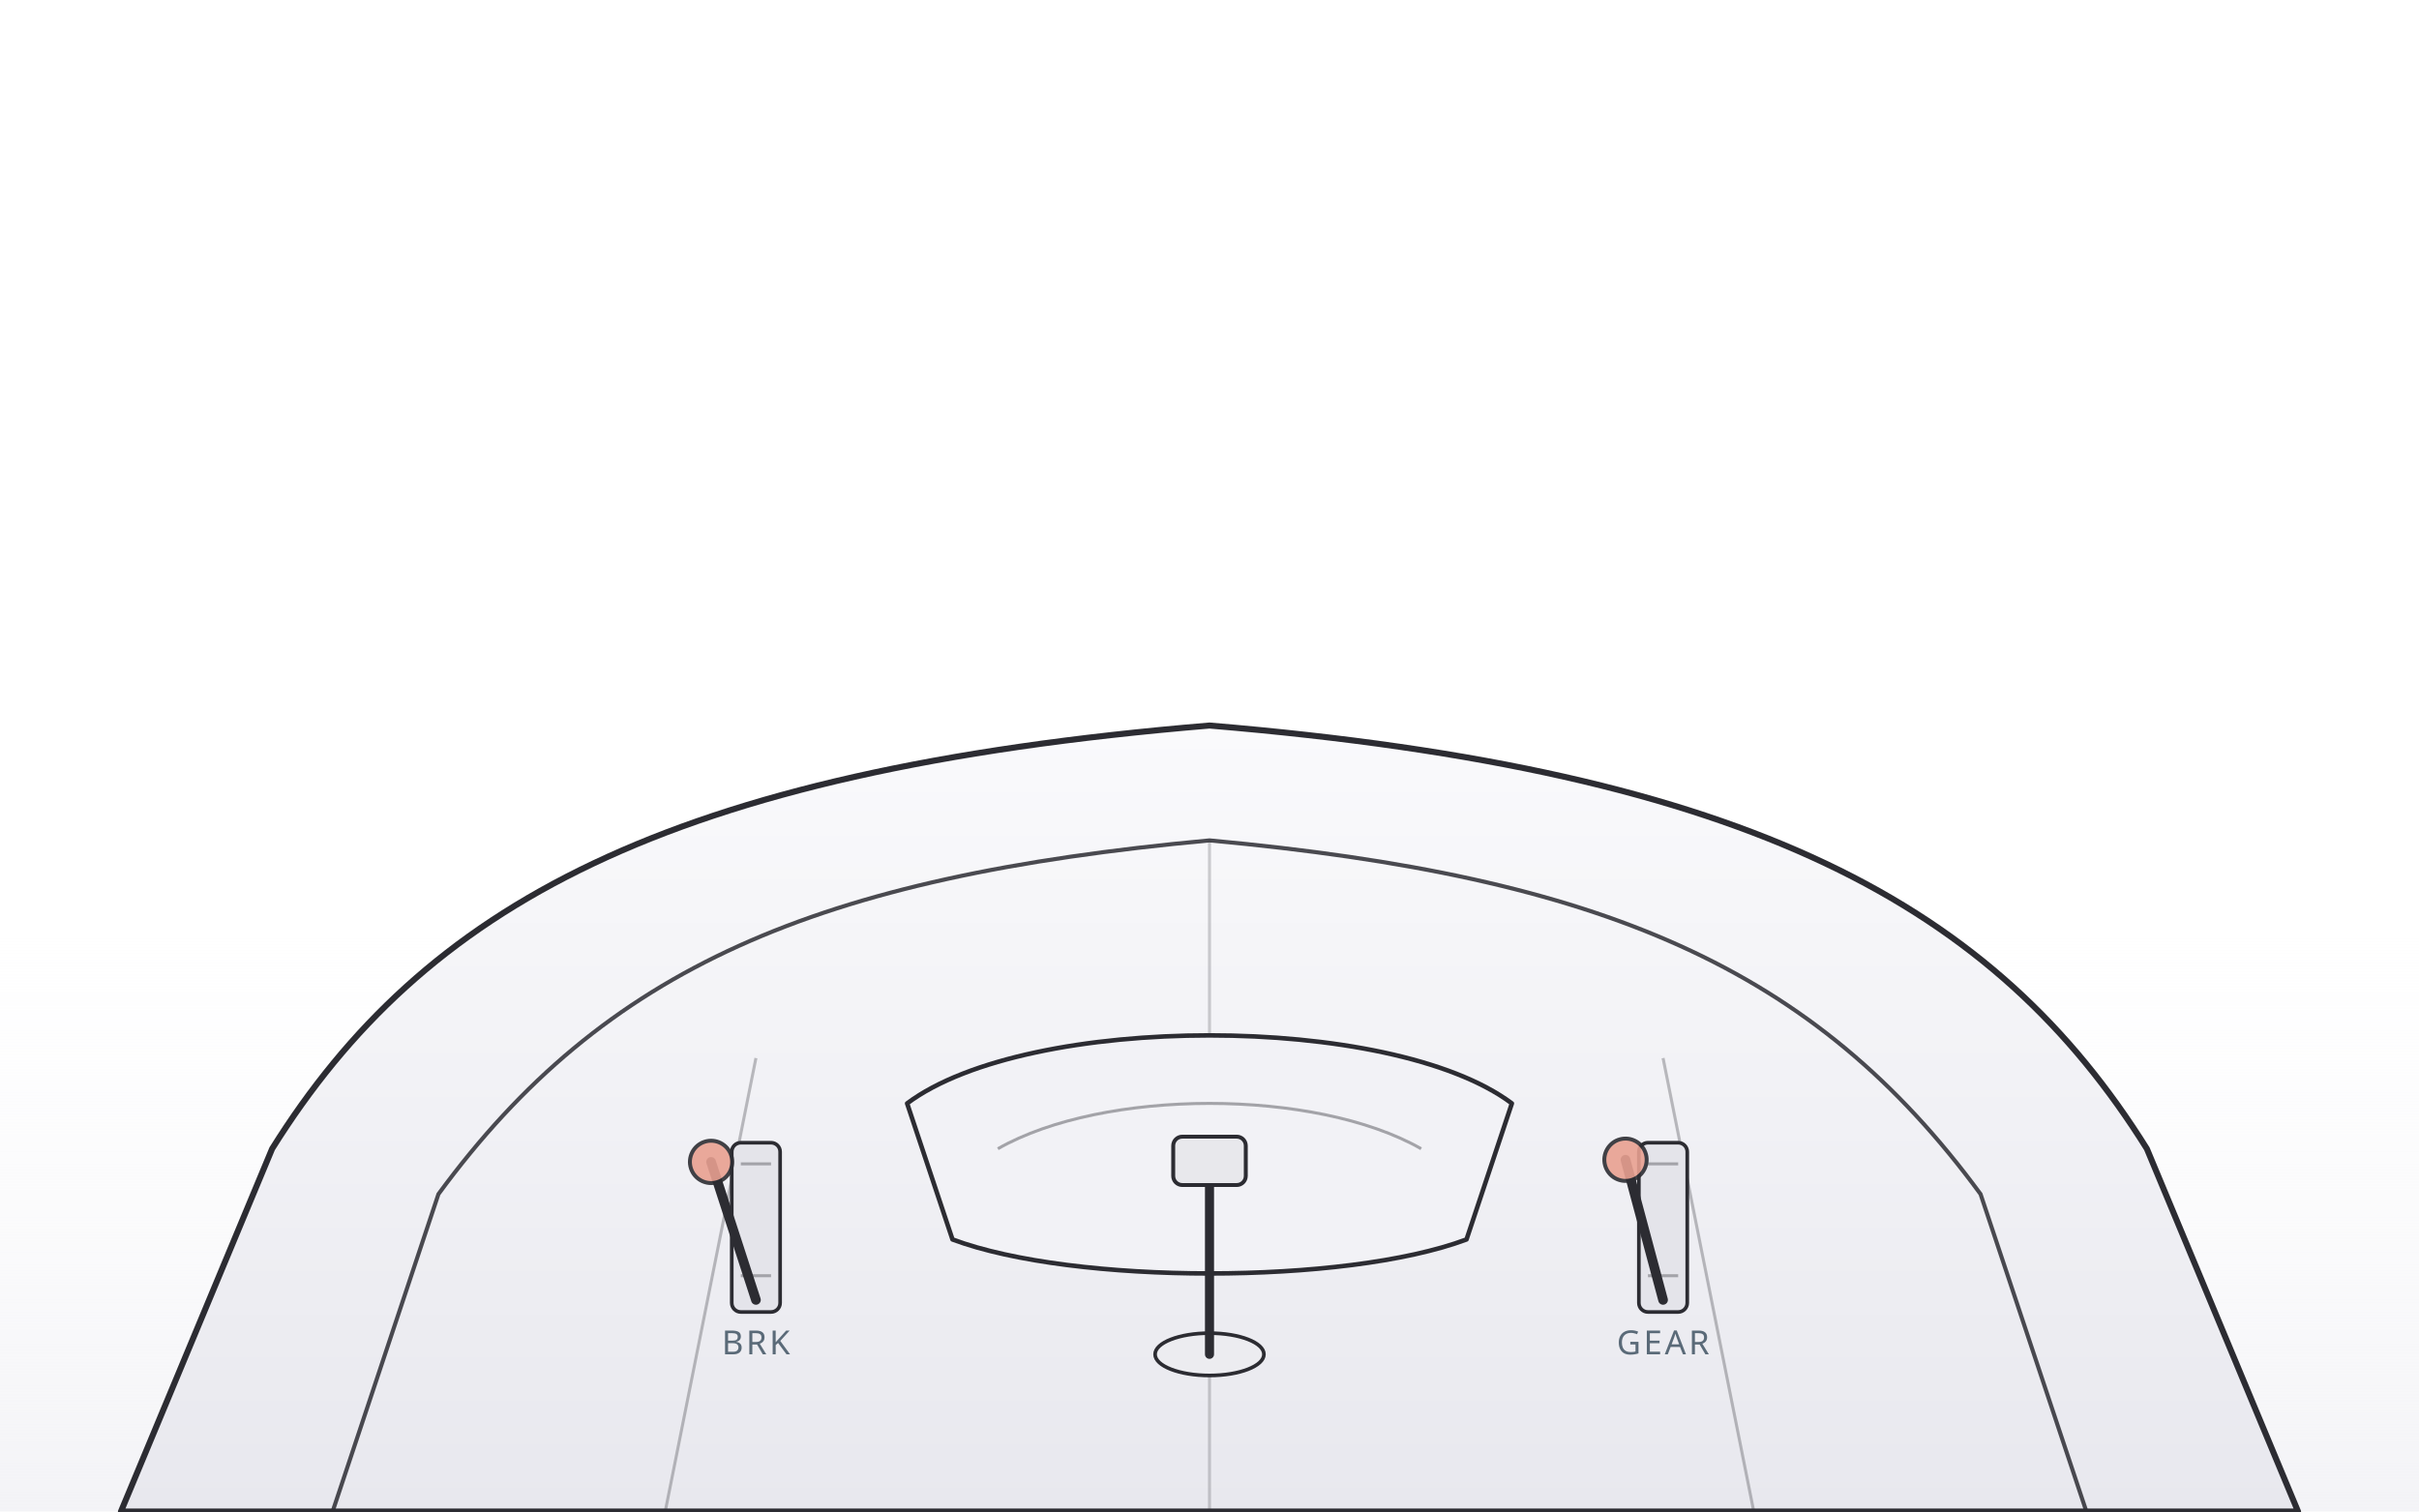
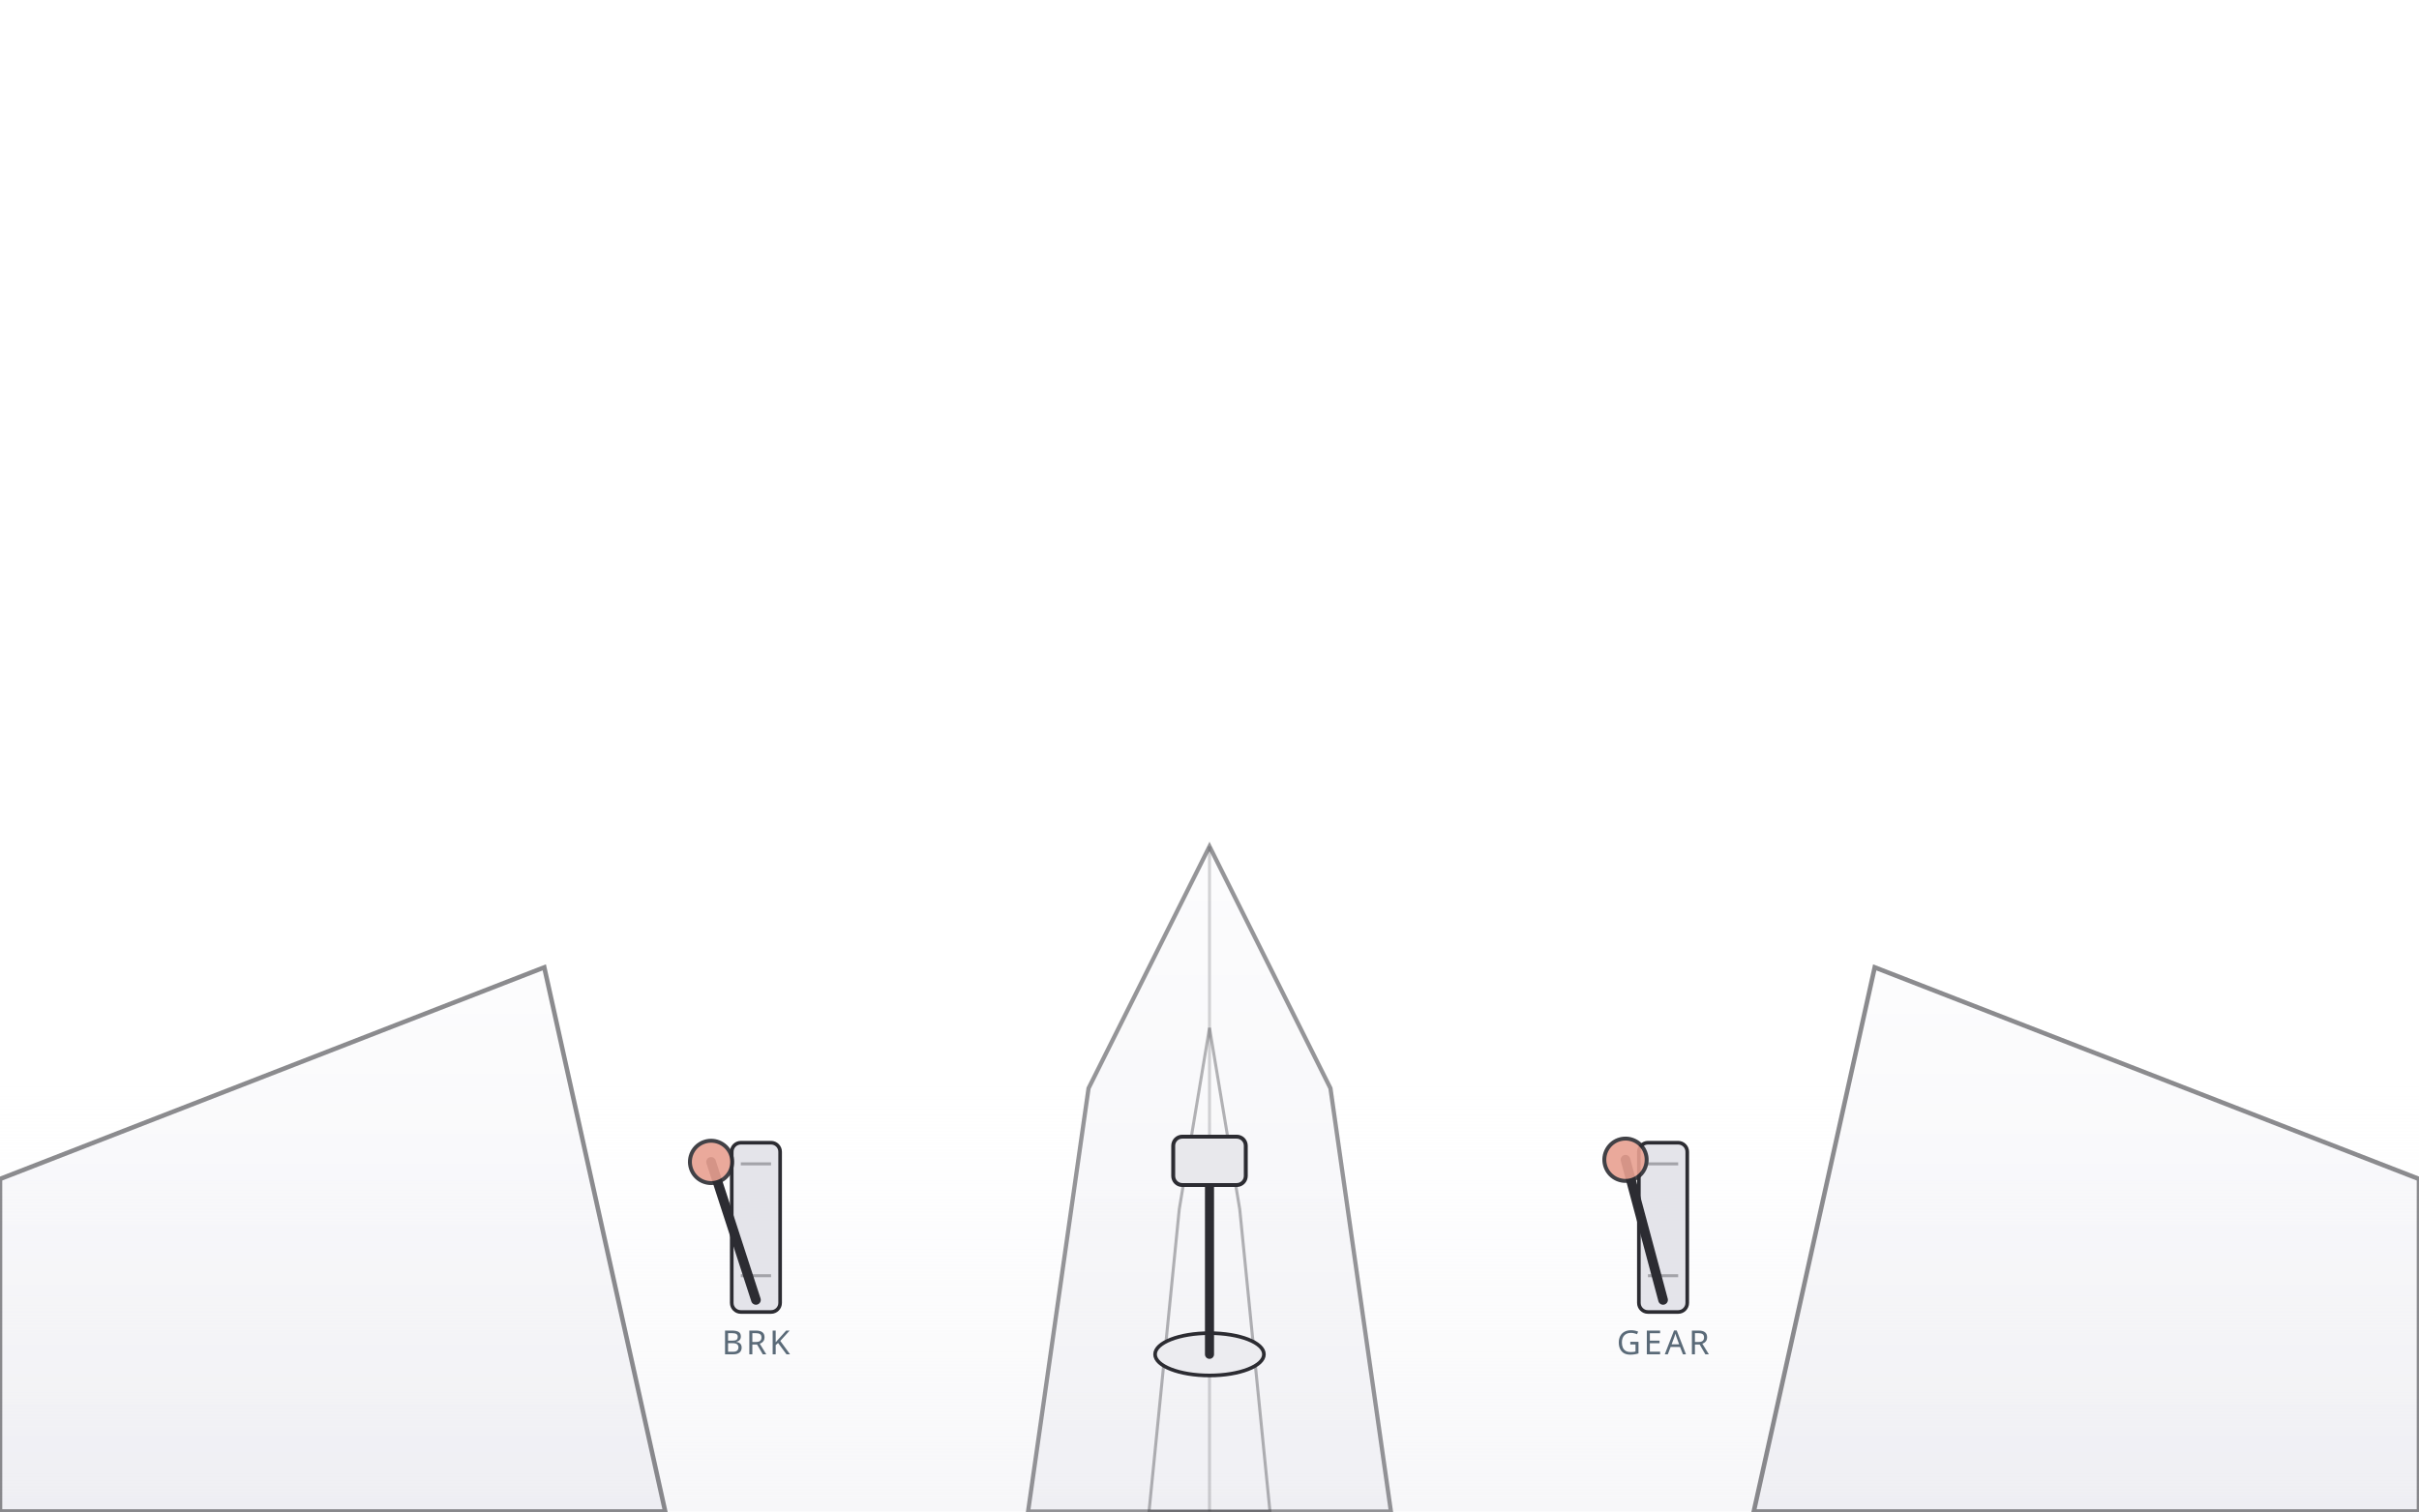
<svg xmlns="http://www.w3.org/2000/svg" viewBox="0 0 800 500" preserveAspectRatio="xMidYMax meet">
  <defs>
    <linearGradient id="fade" x1="0" y1="0" x2="0" y2="1">
      <stop offset="0%" stop-color="#f8f8fa" stop-opacity="0" />
-       <stop offset="35%" stop-color="#f8f8fa" stop-opacity="0" />
-       <stop offset="100%" stop-color="#f0f0f4" stop-opacity="0.78" />
+       <stop offset="40%" stop-color="#f8f8fa" stop-opacity="0" />
+       <stop offset="100%" stop-color="#f0f0f4" stop-opacity="0.55" />
    </linearGradient>
    <linearGradient id="panel" x1="0" y1="0" x2="0" y2="1">
      <stop offset="0%" stop-color="#fafafc" />
      <stop offset="100%" stop-color="#e8e8ee" />
    </linearGradient>
  </defs>
-   <rect x="0" y="200" width="800" height="300" fill="url(#fade)" />
-   <path d="M 40 500 L 90 380 C 140 300, 220 255, 400 240 C 580 255, 660 300, 710 380 L 760 500 Z" fill="url(#panel)" stroke="#2c2c32" stroke-width="2" stroke-linejoin="round" />
-   <path d="M 110 500 L 145 395 C 200 320, 270 290, 400 278 C 530 290, 600 320, 655 395 L 690 500" fill="none" stroke="#2c2c32" stroke-width="1.35" opacity="0.85" />
-   <path d="M 220 500 L 250 350" fill="none" stroke="#2c2c32" stroke-width="1" opacity="0.3" />
-   <path d="M 580 500 L 550 350" fill="none" stroke="#2c2c32" stroke-width="1" opacity="0.3" />
-   <path d="M 400 278 L 400 500" fill="none" stroke="#2c2c32" stroke-width="1" opacity="0.22" />
-   <path d="M 300 365 C 340 335, 460 335, 500 365 L 485 410 C 445 425, 355 425, 315 410 Z" fill="#f2f2f6" stroke="#2c2c32" stroke-width="1.5" stroke-linejoin="round" />
-   <path d="M 330 380 C 365 360, 435 360, 470 380" fill="none" stroke="#2c2c32" stroke-width="1" opacity="0.4" />
+   <rect x="0" y="260" width="800" height="240" fill="url(#fade)" />
+   <path d="M 0 500 L 0 390 L 180 320 L 220 500 Z" fill="url(#panel)" stroke="#2c2c32" stroke-width="1.5" opacity="0.55" />
+   <path d="M 800 500 L 800 390 L 620 320 L 580 500 Z" fill="url(#panel)" stroke="#2c2c32" stroke-width="1.5" opacity="0.55" />
+   <path d="M 340 500 L 360 360 L 400 280 L 440 360 L 460 500 Z" fill="url(#panel)" stroke="#2c2c32" stroke-width="1.4" opacity="0.5" />
+   <path d="M 380 500 L 390 400 L 400 340 L 410 400 L 420 500 Z" fill="none" stroke="#2c2c32" stroke-width="1" opacity="0.35" />
+   <path d="M 400 280 L 400 500" fill="none" stroke="#2c2c32" stroke-width="1" opacity="0.2" />
  <g id="cockpit-brake" transform="translate(250, 430)">
    <rect x="-8" y="-52" width="16" height="56" rx="3" fill="#e4e4ea" stroke="#2c2c32" stroke-width="1.2" />
    <line x1="-5" y1="-45" x2="5" y2="-45" stroke="#2c2c32" stroke-width="1" opacity="0.35" />
    <line x1="-5" y1="-8" x2="5" y2="-8" stroke="#2c2c32" stroke-width="1" opacity="0.35" />
    <text x="0" y="18" text-anchor="middle" font-size="11" font-family="system-ui,sans-serif" fill="#5a6a78" letter-spacing="0.08em">BRK</text>
    <g id="cockpit-brake-arm" transform="rotate(-18)">
      <line x1="0" y1="0" x2="0" y2="-48" stroke="#2c2c32" stroke-width="3.2" stroke-linecap="round" />
      <circle cx="0" cy="-48" r="7" fill="#e8a090" stroke="#2c2c32" stroke-width="1.3" opacity="0.9" />
    </g>
  </g>
  <g id="cockpit-gear" transform="translate(550, 430)">
    <rect x="-8" y="-52" width="16" height="56" rx="3" fill="#e4e4ea" stroke="#2c2c32" stroke-width="1.2" />
    <line x1="-5" y1="-45" x2="5" y2="-45" stroke="#2c2c32" stroke-width="1" opacity="0.35" />
    <line x1="-5" y1="-8" x2="5" y2="-8" stroke="#2c2c32" stroke-width="1" opacity="0.35" />
    <text x="0" y="18" text-anchor="middle" font-size="11" font-family="system-ui,sans-serif" fill="#5a6a78" letter-spacing="0.08em">GEAR</text>
    <g id="cockpit-gear-arm" transform="rotate(-15)">
      <line x1="0" y1="0" x2="0" y2="-48" stroke="#2c2c32" stroke-width="3.2" stroke-linecap="round" />
      <circle cx="0" cy="-48" r="7" fill="#e8a090" stroke="#2c2c32" stroke-width="1.3" opacity="0.9" />
    </g>
  </g>
  <g id="cockpit-stick-base" transform="translate(400, 448)">
    <ellipse cx="0" cy="0" rx="18" ry="7" fill="#ececf0" stroke="#2c2c32" stroke-width="1.2" />
    <g id="cockpit-stick">
      <line id="cockpit-stick-shaft" x1="0" y1="0" x2="0" y2="-58" stroke="#2c2c32" stroke-width="3" stroke-linecap="round" />
      <rect id="cockpit-stick-grip" x="-12" y="-72" width="24" height="16" rx="3" fill="#e8e8ec" stroke="#2c2c32" stroke-width="1.3" />
    </g>
  </g>
</svg>
